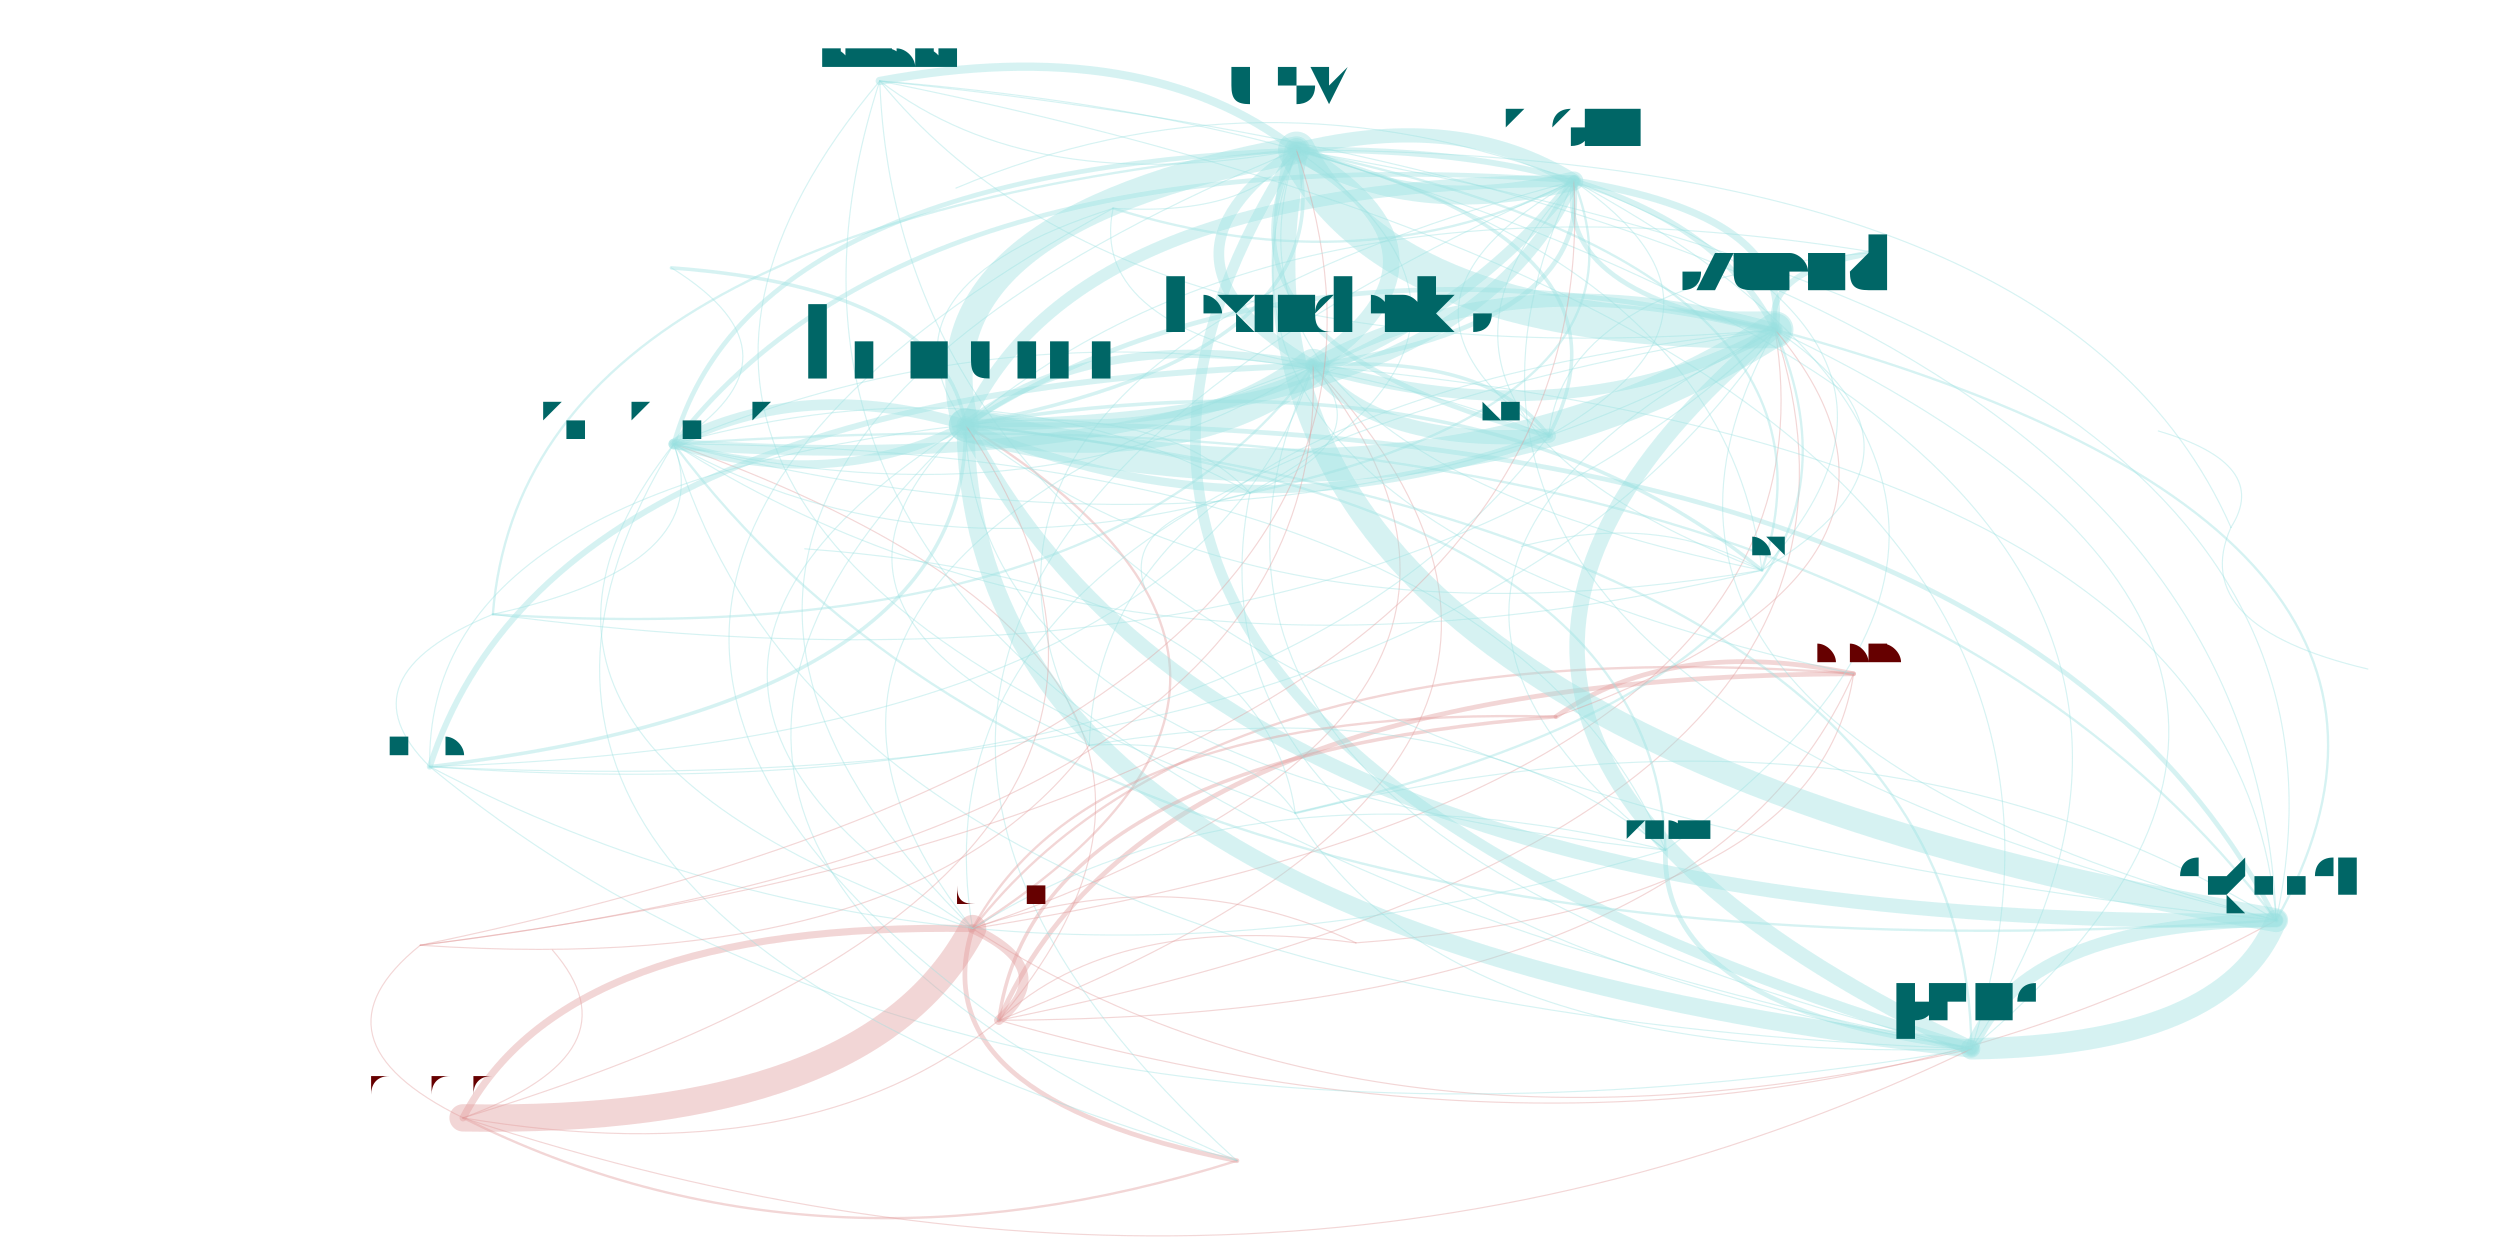
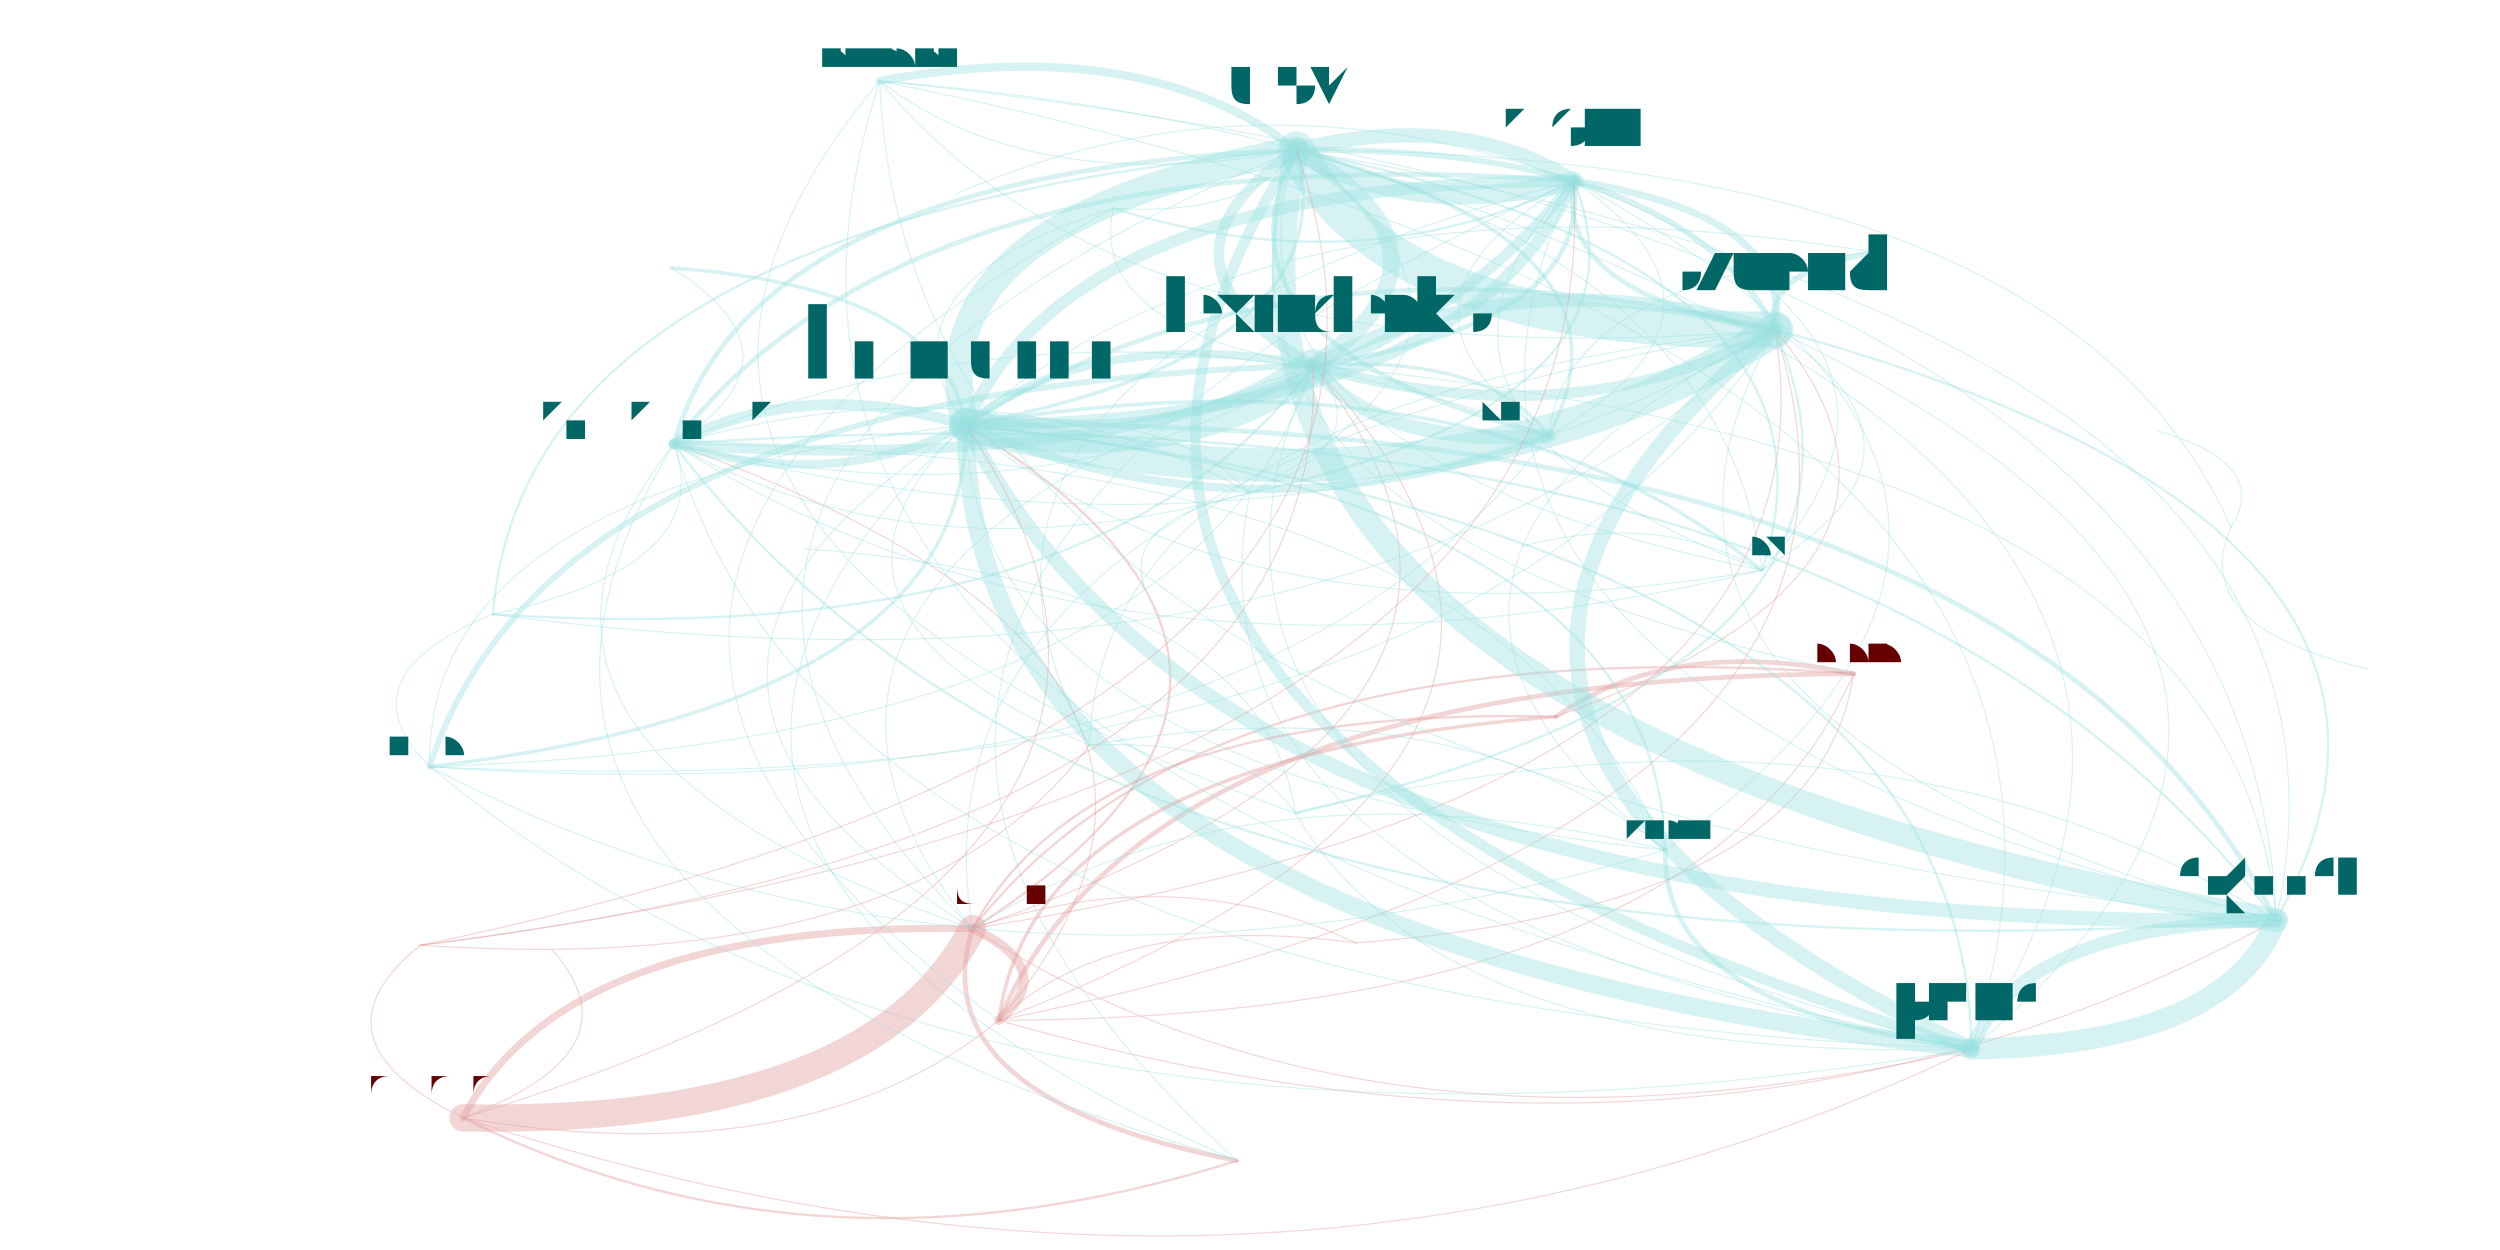
<svg xmlns="http://www.w3.org/2000/svg" width="4000" height="2000" viewBox="-0.025 -0.025 2.05 1.05">
  <style>
    path {
      fill: none;
      stroke-linecap: round;
      stroke-opacity: 0.4;
    }

    text {
      text-anchor: middle;
      alignment-baseline: hanging;
    }
  </style>
  <g opacity="0.4">
    <path d="M1.089 0.767 Q0.887 0.740 0.789 0.832" stroke="hsl(0.0,100%,35%)" stroke-width="0.001" />
    <path d="M1.089 0.767 Q0.938 0.696 0.767 0.755" stroke="hsl(0.0,100%,35%)" stroke-width="0.001" />
    <path d="M1.089 0.767 Q1.478 0.738 1.507 0.541" stroke="hsl(0.0,100%,35%)" stroke-width="0.001" />
    <path d="M0.789 0.832 Q0.840 0.789 0.767 0.755" stroke="hsl(0.0,100%,35%)" stroke-width="0.008" />
    <path d="M0.789 0.832 Q1.361 0.610 1.053 0.282" stroke="hsl(0.0,100%,35%)" stroke-width="0.001" />
    <path d="M0.789 0.832 Q1.380 0.830 1.507 0.541" stroke="hsl(0.0,100%,35%)" stroke-width="0.001" />
    <path d="M0.789 0.832 Q1.579 0.673 1.441 0.252" stroke="hsl(0.0,100%,35%)" stroke-width="0.001" />
    <path d="M0.789 0.832 Q1.393 1.005 1.862 0.748" stroke="hsl(0.0,100%,35%)" stroke-width="0.001" />
    <path d="M0.789 0.832 Q1.040 0.535 0.516 0.348" stroke="hsl(0.0,100%,35%)" stroke-width="0.001" />
    <path d="M0.767 0.755 Q0.425 0.749 0.339 0.914" stroke="hsl(0.0,100%,35%)" stroke-width="0.006" />
    <path d="M0.767 0.755 Q0.722 0.897 0.989 0.950" stroke="hsl(0.0,100%,35%)" stroke-width="0.004" />
    <path d="M0.767 0.755 Q1.105 0.973 1.606 0.856" stroke="hsl(0.0,100%,35%)" stroke-width="0.001" />
    <path d="M0.767 0.755 Q1.102 0.542 0.761 0.332" stroke="hsl(0.0,100%,35%)" stroke-width="0.002" />
    <path d="M0.767 0.755 Q1.505 0.638 1.441 0.252" stroke="hsl(0.0,100%,35%)" stroke-width="0.001" />
    <path d="M0.767 0.755 Q1.288 0.576 1.053 0.282" stroke="hsl(0.0,100%,35%)" stroke-width="0.001" />
    <path d="M1.507 0.541 Q1.354 0.509 1.257 0.577" stroke="hsl(0.0,100%,35%)" stroke-width="0.004" />
    <path d="M1.507 0.541 Q0.966 0.500 0.767 0.755" stroke="hsl(0.0,100%,35%)" stroke-width="0.002" />
    <path d="M1.507 0.541 Q0.915 0.543 0.789 0.832" stroke="hsl(0.0,100%,35%)" stroke-width="0.004" />
    <path d="M1.053 0.282 Q1.271 0.345 1.441 0.252" stroke="hsl(180.0,100%,35%)" stroke-width="0.009" />
    <path d="M1.053 0.282 Q0.867 0.248 0.761 0.332" stroke="hsl(180.0,100%,35%)" stroke-width="0.007" />
    <path d="M1.053 0.282 Q1.287 0.248 1.272 0.127" stroke="hsl(180.0,100%,35%)" stroke-width="0.004" />
    <path d="M1.053 0.282 Q1.191 0.189 1.039 0.101" stroke="hsl(180.0,100%,35%)" stroke-width="0.014" />
    <path d="M1.053 0.282 Q0.870 0.679 1.606 0.856" stroke="hsl(180.0,100%,35%)" stroke-width="0.001" />
    <path d="M1.053 0.282 Q0.413 0.302 0.311 0.619" stroke="hsl(180.0,100%,35%)" stroke-width="0.005" />
    <path d="M1.053 0.282 Q1.105 0.351 1.251 0.341" stroke="hsl(180.0,100%,35%)" stroke-width="0.012" />
    <path d="M1.053 0.282 Q0.532 0.461 0.767 0.755" stroke="hsl(180.0,100%,35%)" stroke-width="0.001" />
    <path d="M1.441 0.252 Q1.040 0.587 1.606 0.856" stroke="hsl(180.0,100%,35%)" stroke-width="0.013" />
    <path d="M1.441 0.252 Q1.223 0.190 1.053 0.282" stroke="hsl(180.0,100%,35%)" stroke-width="0.011" />
    <path d="M1.441 0.252 Q1.037 0.156 0.761 0.332" stroke="hsl(180.0,100%,35%)" stroke-width="0.004" />
    <path d="M1.441 0.252 Q1.361 0.097 1.039 0.101" stroke="hsl(180.0,100%,35%)" stroke-width="0.005" />
    <path d="M1.441 0.252 Q1.457 0.156 1.272 0.127" stroke="hsl(180.0,100%,35%)" stroke-width="0.006" />
    <path d="M1.441 0.252 Q0.702 0.369 0.767 0.755" stroke="hsl(180.0,100%,35%)" stroke-width="0.001" />
    <path d="M1.441 0.252 Q0.874 0.311 0.865 0.601" stroke="hsl(180.0,100%,35%)" stroke-width="0.001" />
    <path d="M1.441 0.252 Q1.254 0.585 1.862 0.748" stroke="hsl(180.0,100%,35%)" stroke-width="0.001" />
    <path d="M1.441 0.252 Q1.046 0.452 1.349 0.689" stroke="hsl(180.0,100%,35%)" stroke-width="0.001" />
    <path d="M0.761 0.332 Q1.164 0.428 1.441 0.252" stroke="hsl(180.0,100%,35%)" stroke-width="0.028" />
    <path d="M0.761 0.332 Q0.764 0.763 1.606 0.856" stroke="hsl(180.0,100%,35%)" stroke-width="0.015" />
    <path d="M0.761 0.332 Q1.180 0.331 1.272 0.127" stroke="hsl(180.0,100%,35%)" stroke-width="0.01" />
    <path d="M0.761 0.332 Q0.598 0.487 0.865 0.601" stroke="hsl(180.0,100%,35%)" stroke-width="0.001" />
    <path d="M0.761 0.332 Q0.998 0.526 1.430 0.454" stroke="hsl(180.0,100%,35%)" stroke-width="0.001" />
    <path d="M0.761 0.332 Q0.998 0.435 1.251 0.341" stroke="hsl(180.0,100%,35%)" stroke-width="0.007" />
    <path d="M0.761 0.332 Q0.978 0.760 1.862 0.748" stroke="hsl(180.0,100%,35%)" stroke-width="0.012" />
    <path d="M0.761 0.332 Q0.306 0.385 0.311 0.619" stroke="hsl(180.0,100%,35%)" stroke-width="0.001" />
    <path d="M0.761 0.332 Q1.084 0.272 1.039 0.101" stroke="hsl(180.0,100%,35%)" stroke-width="0.003" />
    <path d="M0.761 0.332 Q0.625 0.291 0.516 0.348" stroke="hsl(180.0,100%,35%)" stroke-width="0.009" />
    <path d="M0.761 0.332 Q0.380 0.687 0.989 0.950" stroke="hsl(180.0,100%,35%)" stroke-width="0.001" />
    <path d="M0.761 0.332 Q0.743 0.217 0.514 0.200" stroke="hsl(180.0,100%,35%)" stroke-width="0.003" />
    <path d="M0.761 0.332 Q0.947 0.365 1.053 0.282" stroke="hsl(180.0,100%,35%)" stroke-width="0.028" />
    <path d="M0.761 0.332 Q0.425 0.544 0.767 0.755" stroke="hsl(180.0,100%,35%)" stroke-width="0.001" />
    <path d="M0.761 0.332 Q0.770 0.628 1.349 0.689" stroke="hsl(180.0,100%,35%)" stroke-width="0.001" />
    <path d="M1.272 0.127 Q0.852 0.127 0.761 0.332" stroke="hsl(180.0,100%,35%)" stroke-width="0.01" />
    <path d="M1.272 0.127 Q1.176 0.067 1.039 0.101" stroke="hsl(180.0,100%,35%)" stroke-width="0.012" />
    <path d="M1.272 0.127 Q0.717 0.086 0.516 0.348" stroke="hsl(180.0,100%,35%)" stroke-width="0.004" />
-     <path d="M1.272 0.127 Q1.007 0.026 0.753 0.133" stroke="hsl(180.0,100%,35%)" stroke-width="0.001" />
+     <path d="M1.272 0.127 Q1.003 0.028 0.753 0.138" stroke="hsl(180.0,100%,35%)" stroke-width="0.001" />
    <path d="M1.272 0.127 Q0.472 0.482 0.989 0.950" stroke="hsl(180.0,100%,35%)" stroke-width="0.001" />
    <path d="M1.272 0.127 Q1.069 0.556 1.862 0.748" stroke="hsl(180.0,100%,35%)" stroke-width="0.001" />
    <path d="M1.272 0.127 Q1.255 0.223 1.441 0.252" stroke="hsl(180.0,100%,35%)" stroke-width="0.004" />
    <path d="M1.272 0.127 Q1.089 0.322 1.430 0.454" stroke="hsl(180.0,100%,35%)" stroke-width="0.001" />
    <path d="M1.272 0.127 Q0.689 0.282 0.865 0.601" stroke="hsl(180.0,100%,35%)" stroke-width="0.001" />
    <path d="M1.272 0.127 Q1.089 0.230 1.251 0.341" stroke="hsl(180.0,100%,35%)" stroke-width="0.001" />
    <path d="M1.039 0.101 Q0.933 0.589 1.862 0.748" stroke="hsl(180.0,100%,35%)" stroke-width="0.02" />
    <path d="M1.039 0.101 Q1.135 0.160 1.272 0.127" stroke="hsl(180.0,100%,35%)" stroke-width="0.016" />
    <path d="M1.039 0.101 Q0.716 0.161 0.761 0.332" stroke="hsl(180.0,100%,35%)" stroke-width="0.023" />
    <path d="M1.039 0.101 Q0.580 0.120 0.516 0.348" stroke="hsl(180.0,100%,35%)" stroke-width="0.004" />
    <path d="M1.039 0.101 Q0.719 0.592 1.606 0.856" stroke="hsl(180.0,100%,35%)" stroke-width="0.009" />
    <path d="M1.039 0.101 Q0.380 0.373 0.767 0.755" stroke="hsl(180.0,100%,35%)" stroke-width="0.001" />
    <path d="M1.039 0.101 Q0.902 0.194 1.053 0.282" stroke="hsl(180.0,100%,35%)" stroke-width="0.009" />
    <path d="M1.039 0.101 Q1.119 0.257 1.441 0.252" stroke="hsl(180.0,100%,35%)" stroke-width="0.031" />
    <path d="M1.039 0.101 Q0.921 0.415 1.507 0.541" stroke="hsl(180.0,100%,35%)" stroke-width="0.001" />
    <path d="M1.039 0.101 Q0.911 0.002 0.689 0.043" stroke="hsl(180.0,100%,35%)" stroke-width="0.007" />
    <path d="M1.039 0.101 Q0.390 0.161 0.364 0.491" stroke="hsl(180.0,100%,35%)" stroke-width="0.002" />
    <path d="M1.039 0.101 Q0.953 0.356 1.430 0.454" stroke="hsl(180.0,100%,35%)" stroke-width="0.001" />
    <path d="M1.039 0.101 Q0.953 0.264 1.251 0.341" stroke="hsl(180.0,100%,35%)" stroke-width="0.004" />
    <path d="M1.606 0.856 Q1.820 0.853 1.862 0.748" stroke="hsl(180.0,100%,35%)" stroke-width="0.018" />
    <path d="M1.606 0.856 Q1.602 0.425 0.761 0.332" stroke="hsl(180.0,100%,35%)" stroke-width="0.002" />
    <path d="M1.606 0.856 Q1.797 0.266 0.689 0.043" stroke="hsl(180.0,100%,35%)" stroke-width="0.001" />
    <path d="M1.606 0.856 Q2.006 0.521 1.441 0.252" stroke="hsl(180.0,100%,35%)" stroke-width="0.001" />
    <path d="M1.606 0.856 Q1.926 0.365 1.039 0.101" stroke="hsl(180.0,100%,35%)" stroke-width="0.001" />
    <path d="M0.311 0.619 Q0.765 0.565 0.761 0.332" stroke="hsl(180.0,100%,35%)" stroke-width="0.003" />
    <path d="M0.311 0.619 Q1.169 0.661 1.441 0.252" stroke="hsl(180.0,100%,35%)" stroke-width="0.001" />
    <path d="M0.311 0.619 Q0.768 0.996 1.606 0.856" stroke="hsl(180.0,100%,35%)" stroke-width="0.001" />
    <path d="M0.311 0.619 Q0.951 0.599 1.053 0.282" stroke="hsl(180.0,100%,35%)" stroke-width="0.001" />
    <path d="M0.311 0.619 Q1.003 0.668 1.251 0.341" stroke="hsl(180.0,100%,35%)" stroke-width="0.001" />
    <path d="M0.311 0.619 Q0.774 0.861 1.349 0.689" stroke="hsl(180.0,100%,35%)" stroke-width="0.001" />
    <path d="M1.251 0.341 Q1.433 0.238 1.272 0.127" stroke="hsl(180.0,100%,35%)" stroke-width="0.001" />
    <path d="M1.251 0.341 Q1.200 0.272 1.053 0.282" stroke="hsl(180.0,100%,35%)" stroke-width="0.003" />
    <path d="M1.251 0.341 Q0.878 0.197 0.516 0.348" stroke="hsl(180.0,100%,35%)" stroke-width="0.001" />
    <path d="M1.251 0.341 Q1.337 0.179 1.039 0.101" stroke="hsl(180.0,100%,35%)" stroke-width="0.003" />
    <path d="M0.339 0.914 Q0.680 0.920 0.767 0.755" stroke="hsl(0.0,100%,35%)" stroke-width="0.023" />
    <path d="M0.339 0.914 Q1.016 0.707 0.761 0.332" stroke="hsl(0.0,100%,35%)" stroke-width="0.001" />
    <path d="M0.339 0.914 Q1.019 1.138 1.606 0.856" stroke="hsl(0.0,100%,35%)" stroke-width="0.001" />
    <path d="M0.339 0.914 Q0.635 1.062 0.989 0.950" stroke="hsl(0.0,100%,35%)" stroke-width="0.002" />
-     <path d="M0.339 0.914 Q0.489 0.859 0.414 0.773" stroke="hsl(0.0,100%,35%)" stroke-width="0.001" />
+     <path d="M0.339 0.914 Q0.489 0.858 0.414 0.773" stroke="hsl(0.0,100%,35%)" stroke-width="0.001" />
    <path d="M0.339 0.914 Q0.630 0.963 0.789 0.832" stroke="hsl(0.0,100%,35%)" stroke-width="0.001" />
    <path d="M1.257 0.577 Q0.869 0.567 0.767 0.755" stroke="hsl(0.0,100%,35%)" stroke-width="0.002" />
    <path d="M1.257 0.577 Q0.819 0.611 0.789 0.832" stroke="hsl(0.0,100%,35%)" stroke-width="0.003" />
    <path d="M1.257 0.577 Q1.608 0.451 1.441 0.252" stroke="hsl(0.0,100%,35%)" stroke-width="0.001" />
    <path d="M1.430 0.454 Q1.193 0.259 0.761 0.332" stroke="hsl(180.0,100%,35%)" stroke-width="0.003" />
    <path d="M1.430 0.454 Q1.388 0.100 0.689 0.043" stroke="hsl(180.0,100%,35%)" stroke-width="0.001" />
    <path d="M1.430 0.454 Q1.344 0.404 1.228 0.434" stroke="hsl(180.0,100%,35%)" stroke-width="0.001" />
    <path d="M1.430 0.454 Q1.612 0.258 1.272 0.127" stroke="hsl(180.0,100%,35%)" stroke-width="0.001" />
    <path d="M1.430 0.454 Q1.516 0.199 1.039 0.101" stroke="hsl(180.0,100%,35%)" stroke-width="0.002" />
    <path d="M1.430 0.454 Q1.596 0.355 1.441 0.252" stroke="hsl(180.0,100%,35%)" stroke-width="0.001" />
    <path d="M1.862 0.748 Q1.968 0.260 1.039 0.101" stroke="hsl(180.0,100%,35%)" stroke-width="0.001" />
    <path d="M1.862 0.748 Q2.048 0.416 1.441 0.252" stroke="hsl(180.0,100%,35%)" stroke-width="0.002" />
    <path d="M1.862 0.748 Q1.648 0.751 1.606 0.856" stroke="hsl(180.0,100%,35%)" stroke-width="0.011" />
    <path d="M1.862 0.748 Q1.831 0.353 1.053 0.282" stroke="hsl(180.0,100%,35%)" stroke-width="0.001" />
    <path d="M1.862 0.748 Q1.645 0.320 0.761 0.332" stroke="hsl(180.0,100%,35%)" stroke-width="0.004" />
    <path d="M1.862 0.748 Q1.509 0.279 0.516 0.348" stroke="hsl(180.0,100%,35%)" stroke-width="0.002" />
    <path d="M1.862 0.748 Q1.522 0.538 1.038 0.658" stroke="hsl(180.0,100%,35%)" stroke-width="0.001" />
    <path d="M1.862 0.748 Q1.840 0.161 0.689 0.043" stroke="hsl(180.0,100%,35%)" stroke-width="0.001" />
    <path d="M0.516 0.348 Q0.651 0.389 0.761 0.332" stroke="hsl(180.0,100%,35%)" stroke-width="0.007" />
    <path d="M0.516 0.348 Q0.654 0.820 1.606 0.856" stroke="hsl(180.0,100%,35%)" stroke-width="0.001" />
    <path d="M0.516 0.348 Q0.888 0.584 1.430 0.454" stroke="hsl(180.0,100%,35%)" stroke-width="0.001" />
    <path d="M0.516 0.348 Q0.868 0.817 1.862 0.748" stroke="hsl(180.0,100%,35%)" stroke-width="0.002" />
    <path d="M0.516 0.348 Q0.271 0.744 0.989 0.950" stroke="hsl(180.0,100%,35%)" stroke-width="0.001" />
    <path d="M0.516 0.348 Q0.725 0.465 1.000 0.389" stroke="hsl(180.0,100%,35%)" stroke-width="0.001" />
    <path d="M0.516 0.348 Q1.054 0.485 1.441 0.252" stroke="hsl(180.0,100%,35%)" stroke-width="0.001" />
    <path d="M0.516 0.348 Q1.071 0.388 1.272 0.127" stroke="hsl(180.0,100%,35%)" stroke-width="0.009" />
    <path d="M0.516 0.348 Q0.316 0.601 0.767 0.755" stroke="hsl(180.0,100%,35%)" stroke-width="0.001" />
    <path d="M0.516 0.348 Q0.837 0.422 1.053 0.282" stroke="hsl(180.0,100%,35%)" stroke-width="0.001" />
    <path d="M0.516 0.348 Q0.633 0.274 0.514 0.200" stroke="hsl(180.0,100%,35%)" stroke-width="0.001" />
    <path d="M1.349 0.689 Q1.344 0.823 1.606 0.856" stroke="hsl(180.0,100%,35%)" stroke-width="0.004" />
    <path d="M1.349 0.689 Q1.760 0.392 1.272 0.127" stroke="hsl(180.0,100%,35%)" stroke-width="0.001" />
    <path d="M1.349 0.689 Q1.005 0.605 0.767 0.755" stroke="hsl(180.0,100%,35%)" stroke-width="0.001" />
    <path d="M1.349 0.689 Q1.341 0.392 0.761 0.332" stroke="hsl(180.0,100%,35%)" stroke-width="0.002" />
    <path d="M1.349 0.689 Q1.178 0.548 0.865 0.601" stroke="hsl(180.0,100%,35%)" stroke-width="0.001" />
    <path d="M1.349 0.689 Q1.205 0.351 0.516 0.348" stroke="hsl(180.0,100%,35%)" stroke-width="0.001" />
    <path d="M0.689 0.043 Q0.372 0.420 1.038 0.658" stroke="hsl(180.0,100%,35%)" stroke-width="0.001" />
    <path d="M0.689 0.043 Q0.497 0.633 1.606 0.856" stroke="hsl(180.0,100%,35%)" stroke-width="0.001" />
    <path d="M0.689 0.043 Q0.897 0.298 1.441 0.252" stroke="hsl(180.0,100%,35%)" stroke-width="0.001" />
    <path d="M0.689 0.043 Q0.711 0.630 1.862 0.748" stroke="hsl(180.0,100%,35%)" stroke-width="0.001" />
    <path d="M0.689 0.043 Q0.818 0.142 1.039 0.101" stroke="hsl(180.0,100%,35%)" stroke-width="0.001" />
    <path d="M1.038 0.658 Q1.564 0.536 1.441 0.252" stroke="hsl(180.0,100%,35%)" stroke-width="0.002" />
    <path d="M1.038 0.658 Q1.163 0.870 1.606 0.856" stroke="hsl(180.0,100%,35%)" stroke-width="0.001" />
    <path d="M1.038 0.658 Q1.010 0.464 0.626 0.436" stroke="hsl(180.0,100%,35%)" stroke-width="0.001" />
    <path d="M1.038 0.658 Q0.997 0.595 0.865 0.601" stroke="hsl(180.0,100%,35%)" stroke-width="0.001" />
    <path d="M0.303 0.769 Q1.205 0.582 1.039 0.101" stroke="hsl(0.0,100%,35%)" stroke-width="0.001" />
    <path d="M0.303 0.769 Q0.719 0.797 0.865 0.601" stroke="hsl(0.0,100%,35%)" stroke-width="0.001" />
    <path d="M0.303 0.769 Q1.301 0.641 1.272 0.127" stroke="hsl(0.0,100%,35%)" stroke-width="0.001" />
    <path d="M0.303 0.769 Q1.068 0.675 1.053 0.282" stroke="hsl(0.0,100%,35%)" stroke-width="0.001" />
    <path d="M0.303 0.769 Q0.205 0.848 0.339 0.914" stroke="hsl(0.0,100%,35%)" stroke-width="0.001" />
    <path d="M0.364 0.491 Q0.876 0.524 1.053 0.282" stroke="hsl(180.0,100%,35%)" stroke-width="0.002" />
    <path d="M0.364 0.491 Q0.235 0.544 0.311 0.619" stroke="hsl(180.0,100%,35%)" stroke-width="0.001" />
    <path d="M0.364 0.491 Q1.093 0.587 1.441 0.252" stroke="hsl(180.0,100%,35%)" stroke-width="0.001" />
    <path d="M0.364 0.491 Q0.554 0.450 0.516 0.348" stroke="hsl(180.0,100%,35%)" stroke-width="0.001" />
    <path d="M0.885 0.150 Q1.097 0.216 1.272 0.127" stroke="hsl(180.0,100%,35%)" stroke-width="0.002" />
    <path d="M0.885 0.150 Q0.864 0.250 1.053 0.282" stroke="hsl(180.0,100%,35%)" stroke-width="0.001" />
    <path d="M0.885 0.150 Q1.001 0.157 1.039 0.101" stroke="hsl(180.0,100%,35%)" stroke-width="0.001" />
    <path d="M0.885 0.150 Q0.292 0.472 0.789 0.832" stroke="hsl(180.0,100%,35%)" stroke-width="0.001" />
    <path d="M0.885 0.150 Q0.678 0.216 0.761 0.332" stroke="hsl(180.0,100%,35%)" stroke-width="0.001" />
    <path d="M1.000 0.389 Q0.929 0.743 1.606 0.856" stroke="hsl(180.0,100%,35%)" stroke-width="0.001" />
    <path d="M1.000 0.389 Q0.926 0.312 0.761 0.332" stroke="hsl(180.0,100%,35%)" stroke-width="0.001" />
    <path d="M1.000 0.389 Q1.346 0.312 1.272 0.127" stroke="hsl(180.0,100%,35%)" stroke-width="0.002" />
    <path d="M1.000 0.389 Q0.891 0.412 0.912 0.470" stroke="hsl(180.0,100%,35%)" stroke-width="0.001" />
    <path d="M1.000 0.389 Q1.250 0.253 1.039 0.101" stroke="hsl(180.0,100%,35%)" stroke-width="0.001" />
    <path d="M1.000 0.389 Q0.791 0.271 0.516 0.348" stroke="hsl(180.0,100%,35%)" stroke-width="0.001" />
    <path d="M1.000 0.389 Q1.112 0.346 1.053 0.282" stroke="hsl(180.0,100%,35%)" stroke-width="0.001" />
    <path d="M1.525 0.187 Q1.430 0.202 1.441 0.252" stroke="hsl(180.0,100%,35%)" stroke-width="0.005" />
    <path d="M1.525 0.187 Q1.027 0.106 0.761 0.332" stroke="hsl(180.0,100%,35%)" stroke-width="0.001" />
    <path d="M1.525 0.187 Q1.264 0.209 1.251 0.341" stroke="hsl(180.0,100%,35%)" stroke-width="0.001" />
    <path d="M1.824 0.418 Q1.787 0.501 1.939 0.537" stroke="hsl(180.0,100%,35%)" stroke-width="0.001" />
    <path d="M1.824 0.418 Q1.685 0.103 1.039 0.101" stroke="hsl(180.0,100%,35%)" stroke-width="0.001" />
    <path d="M1.824 0.418 Q1.858 0.365 1.763 0.337" stroke="hsl(180.0,100%,35%)" stroke-width="0.001" />
  </g>
  <text x="1.089" y="0.762" font-size="0.01" fill="hsl(0.0,100%,20%)">aixba</text>
  <text x="0.789" y="0.818" font-size="0.027" fill="hsl(0.0,100%,20%)">paulirish</text>
  <text x="0.767" y="0.733" font-size="0.044" fill="hsl(0.0,100%,20%)">andoli</text>
  <text x="1.507" y="0.531" font-size="0.022" fill="hsl(0.0,100%,20%)">asraine</text>
  <text x="1.053" y="0.251" font-size="0.061" fill="hsl(180.0,100%,20%)">alexrudenko</text>
  <text x="1.441" y="0.219" font-size="0.067" fill="hsl(180.0,100%,20%)">szuend</text>
  <text x="0.761" y="0.292" font-size="0.08" fill="hsl(180.0,100%,20%)">bmeurer</text>
  <text x="1.272" y="0.100" font-size="0.054" fill="hsl(180.0,100%,20%)">wolfi</text>
  <text x="1.039" y="0.063" font-size="0.076" fill="hsl(180.0,100%,20%)">dsv</text>
  <text x="1.606" y="0.830" font-size="0.052" fill="hsl(180.0,100%,20%)">pfaffe</text>
  <text x="0.311" y="0.608" font-size="0.022" fill="hsl(180.0,100%,20%)">nvitkov</text>
  <text x="1.251" y="0.325" font-size="0.033" fill="hsl(180.0,100%,20%)">yangguo</text>
  <text x="0.339" y="0.896" font-size="0.035" fill="hsl(0.0,100%,20%)">alinavarkki</text>
  <text x="0.989" y="0.942" font-size="0.016" fill="hsl(0.0,100%,20%)">nancyly</text>
-   <text x="0.414" y="0.770" font-size="0.007" fill="hsl(0.0,100%,20%)">victorporof</text>
+   <text x="0.414" y="0.769" font-size="0.007" fill="hsl(0.0,100%,20%)">victorporof</text>
  <text x="1.257" y="0.567" font-size="0.018" fill="hsl(0.0,100%,20%)">cjamcl</text>
  <text x="0.865" y="0.594" font-size="0.013" fill="hsl(180.0,100%,20%)">mathias</text>
  <text x="1.430" y="0.443" font-size="0.021" fill="hsl(180.0,100%,20%)">jec</text>
  <text x="1.862" y="0.723" font-size="0.051" fill="hsl(180.0,100%,20%)">ergunsh</text>
  <text x="0.516" y="0.328" font-size="0.04" fill="hsl(180.0,100%,20%)">kprokopenko</text>
  <text x="0.514" y="0.195" font-size="0.011" fill="hsl(180.0,100%,20%)">petermueller</text>
  <text x="1.349" y="0.678" font-size="0.021" fill="hsl(180.0,100%,20%)">kimanh</text>
  <text x="0.689" y="0.032" font-size="0.022" fill="hsl(180.0,100%,20%)">changhaohan</text>
  <text x="1.038" y="0.650" font-size="0.016" fill="hsl(180.0,100%,20%)">liviurau</text>
  <text x="0.303" y="0.763" font-size="0.012" fill="hsl(0.0,100%,20%)">chrche</text>
  <text x="0.364" y="0.484" font-size="0.015" fill="hsl(180.0,100%,20%)">jrandolf</text>
  <text x="0.885" y="0.143" font-size="0.014" fill="hsl(180.0,100%,20%)">elormcoch</text>
  <text x="1.228" y="0.431" font-size="0.007" fill="hsl(180.0,100%,20%)">semel</text>
  <text x="1.000" y="0.380" font-size="0.016" fill="hsl(180.0,100%,20%)">leese</text>
  <text x="0.912" y="0.468" font-size="0.005" fill="hsl(180.0,100%,20%)">morlovich</text>
  <text x="0.626" y="0.432" font-size="0.007" fill="hsl(180.0,100%,20%)">machenbach</text>
  <text x="1.525" y="0.179" font-size="0.015" fill="hsl(180.0,100%,20%)">seth.brenith</text>
  <text x="1.824" y="0.414" font-size="0.009" fill="hsl(180.0,100%,20%)">sisidovski</text>
  <text x="1.939" y="0.534" font-size="0.005" fill="hsl(180.0,100%,20%)">kouhei</text>
  <text x="1.763" y="0.335" font-size="0.005" fill="hsl(180.0,100%,20%)">yyanagisawa</text>
-   <text x="0.753" y="0.131" font-size="0.005" fill="hsl(180.0,100%,20%)">shuuran</text>
+   <text x="0.753" y="0.135" font-size="0.005" fill="hsl(180.0,100%,20%)">shuuran</text>
</svg>
